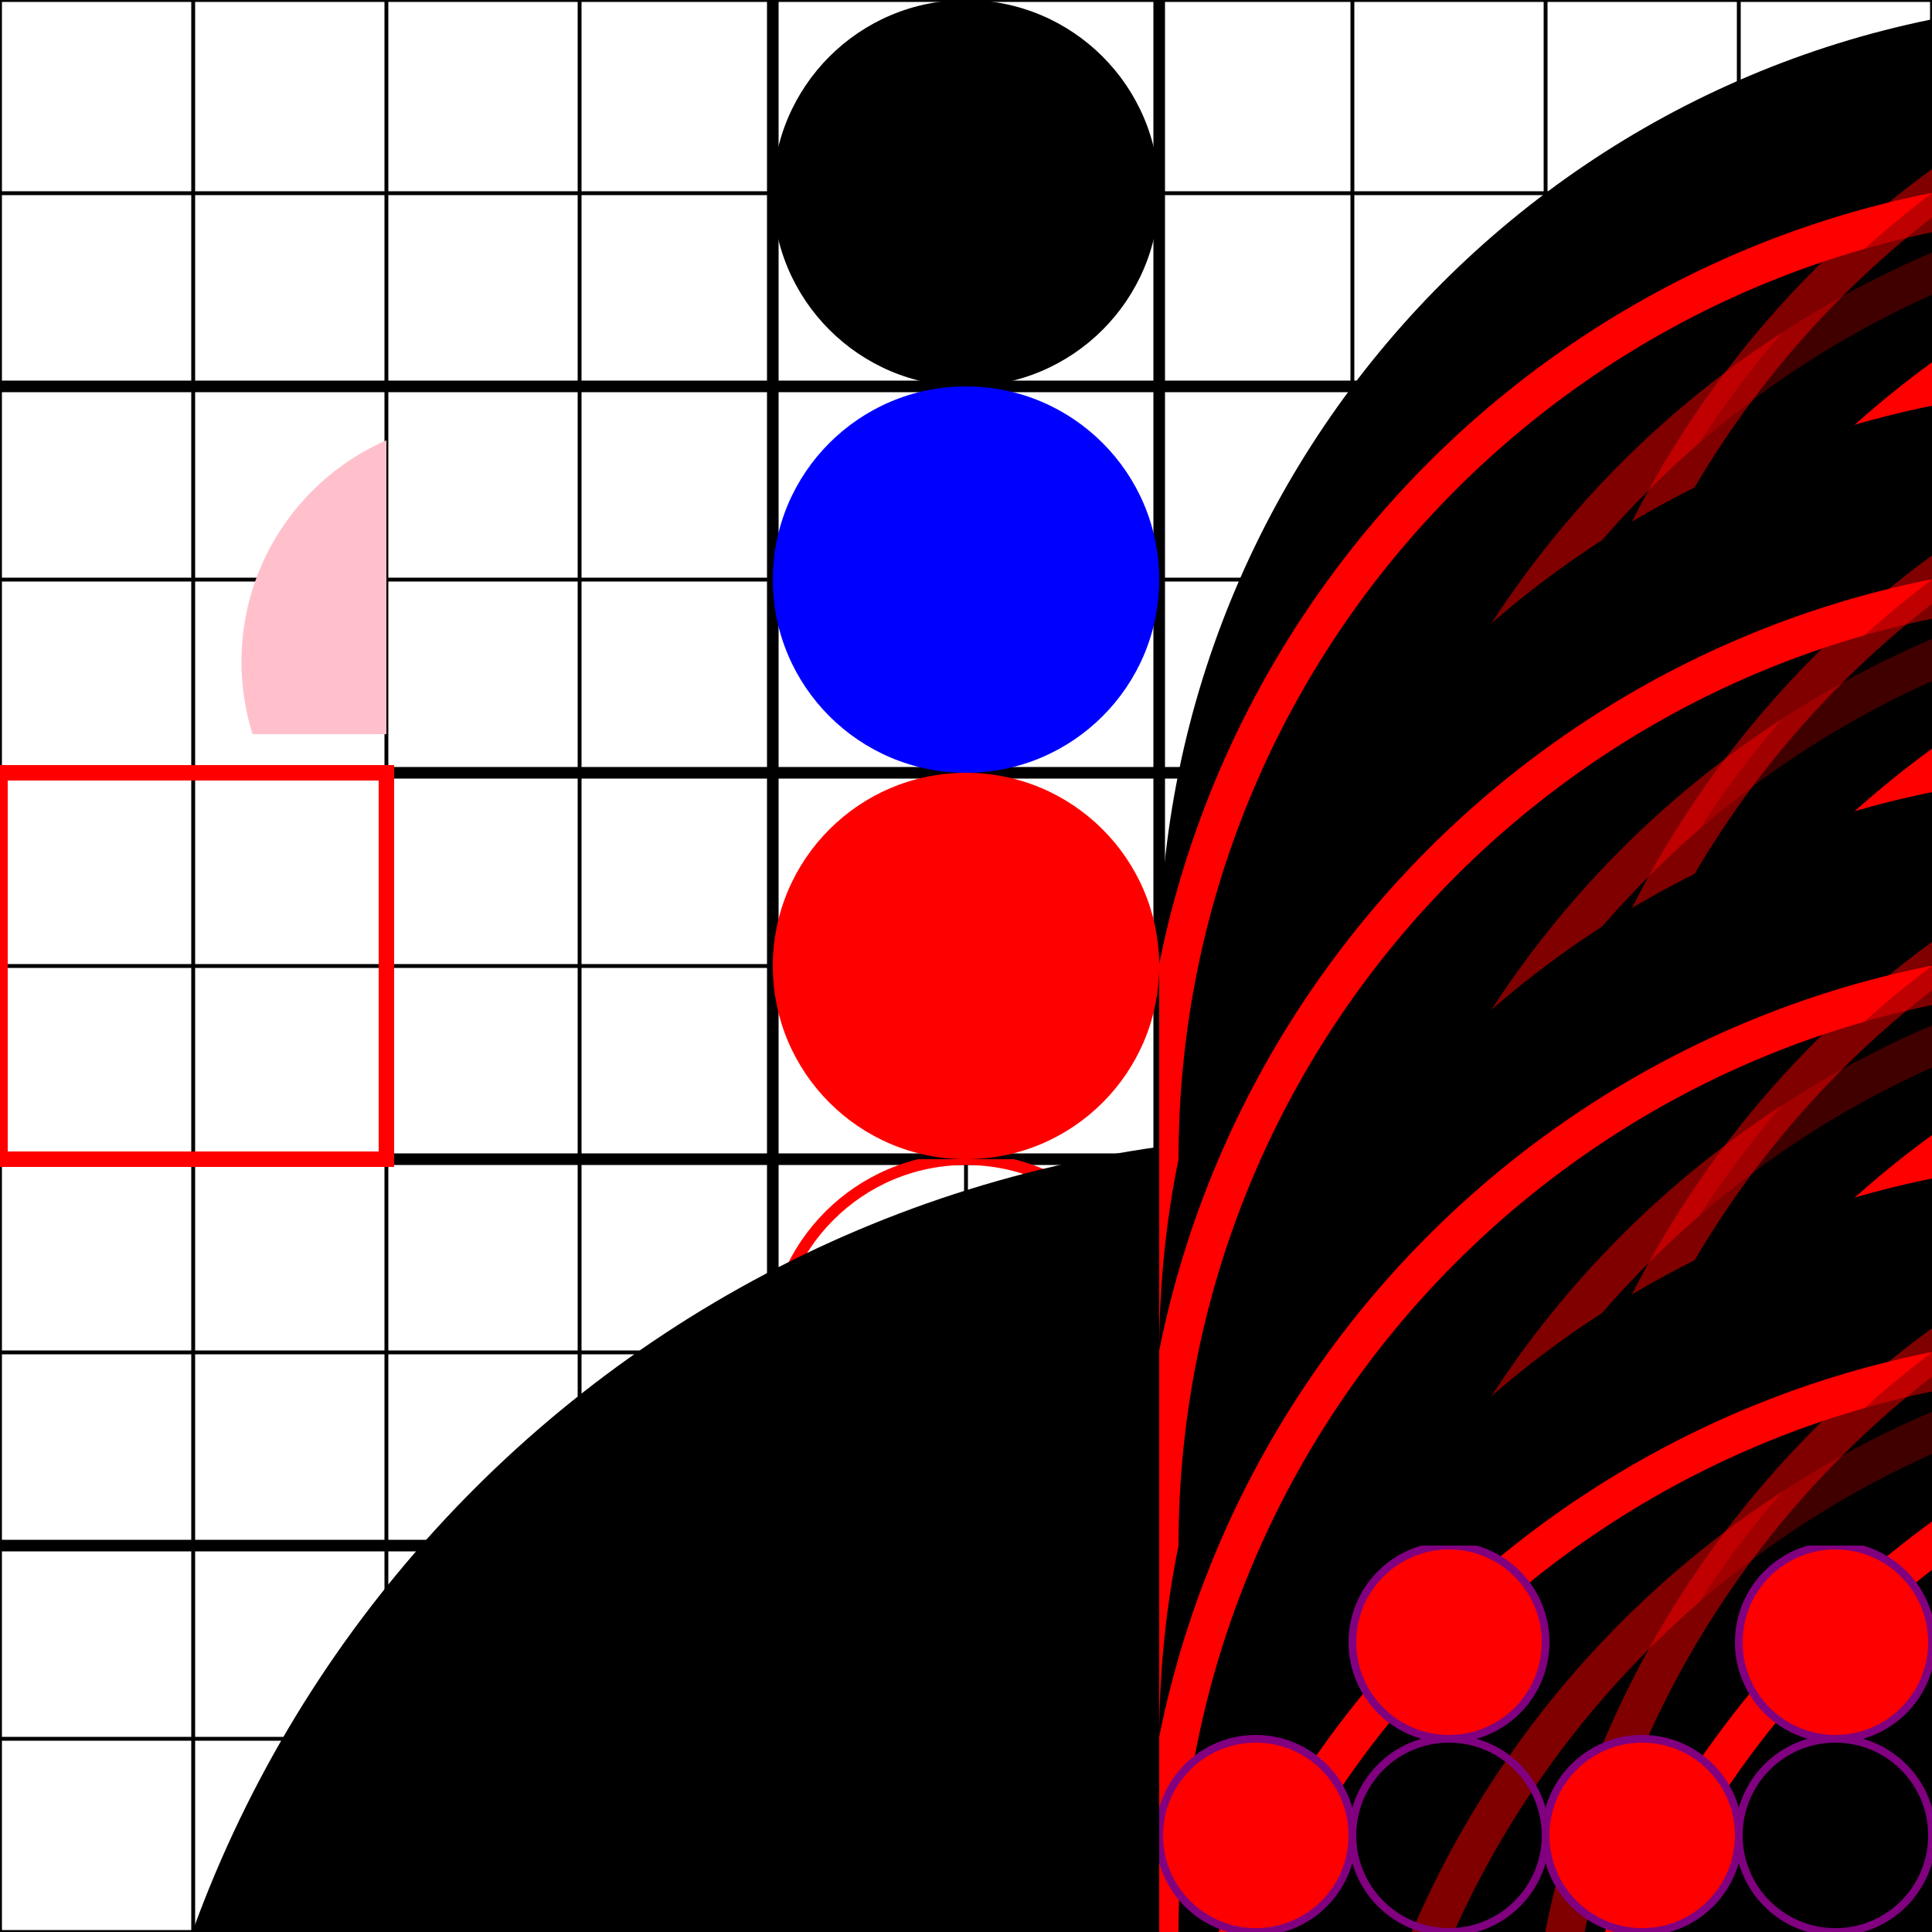
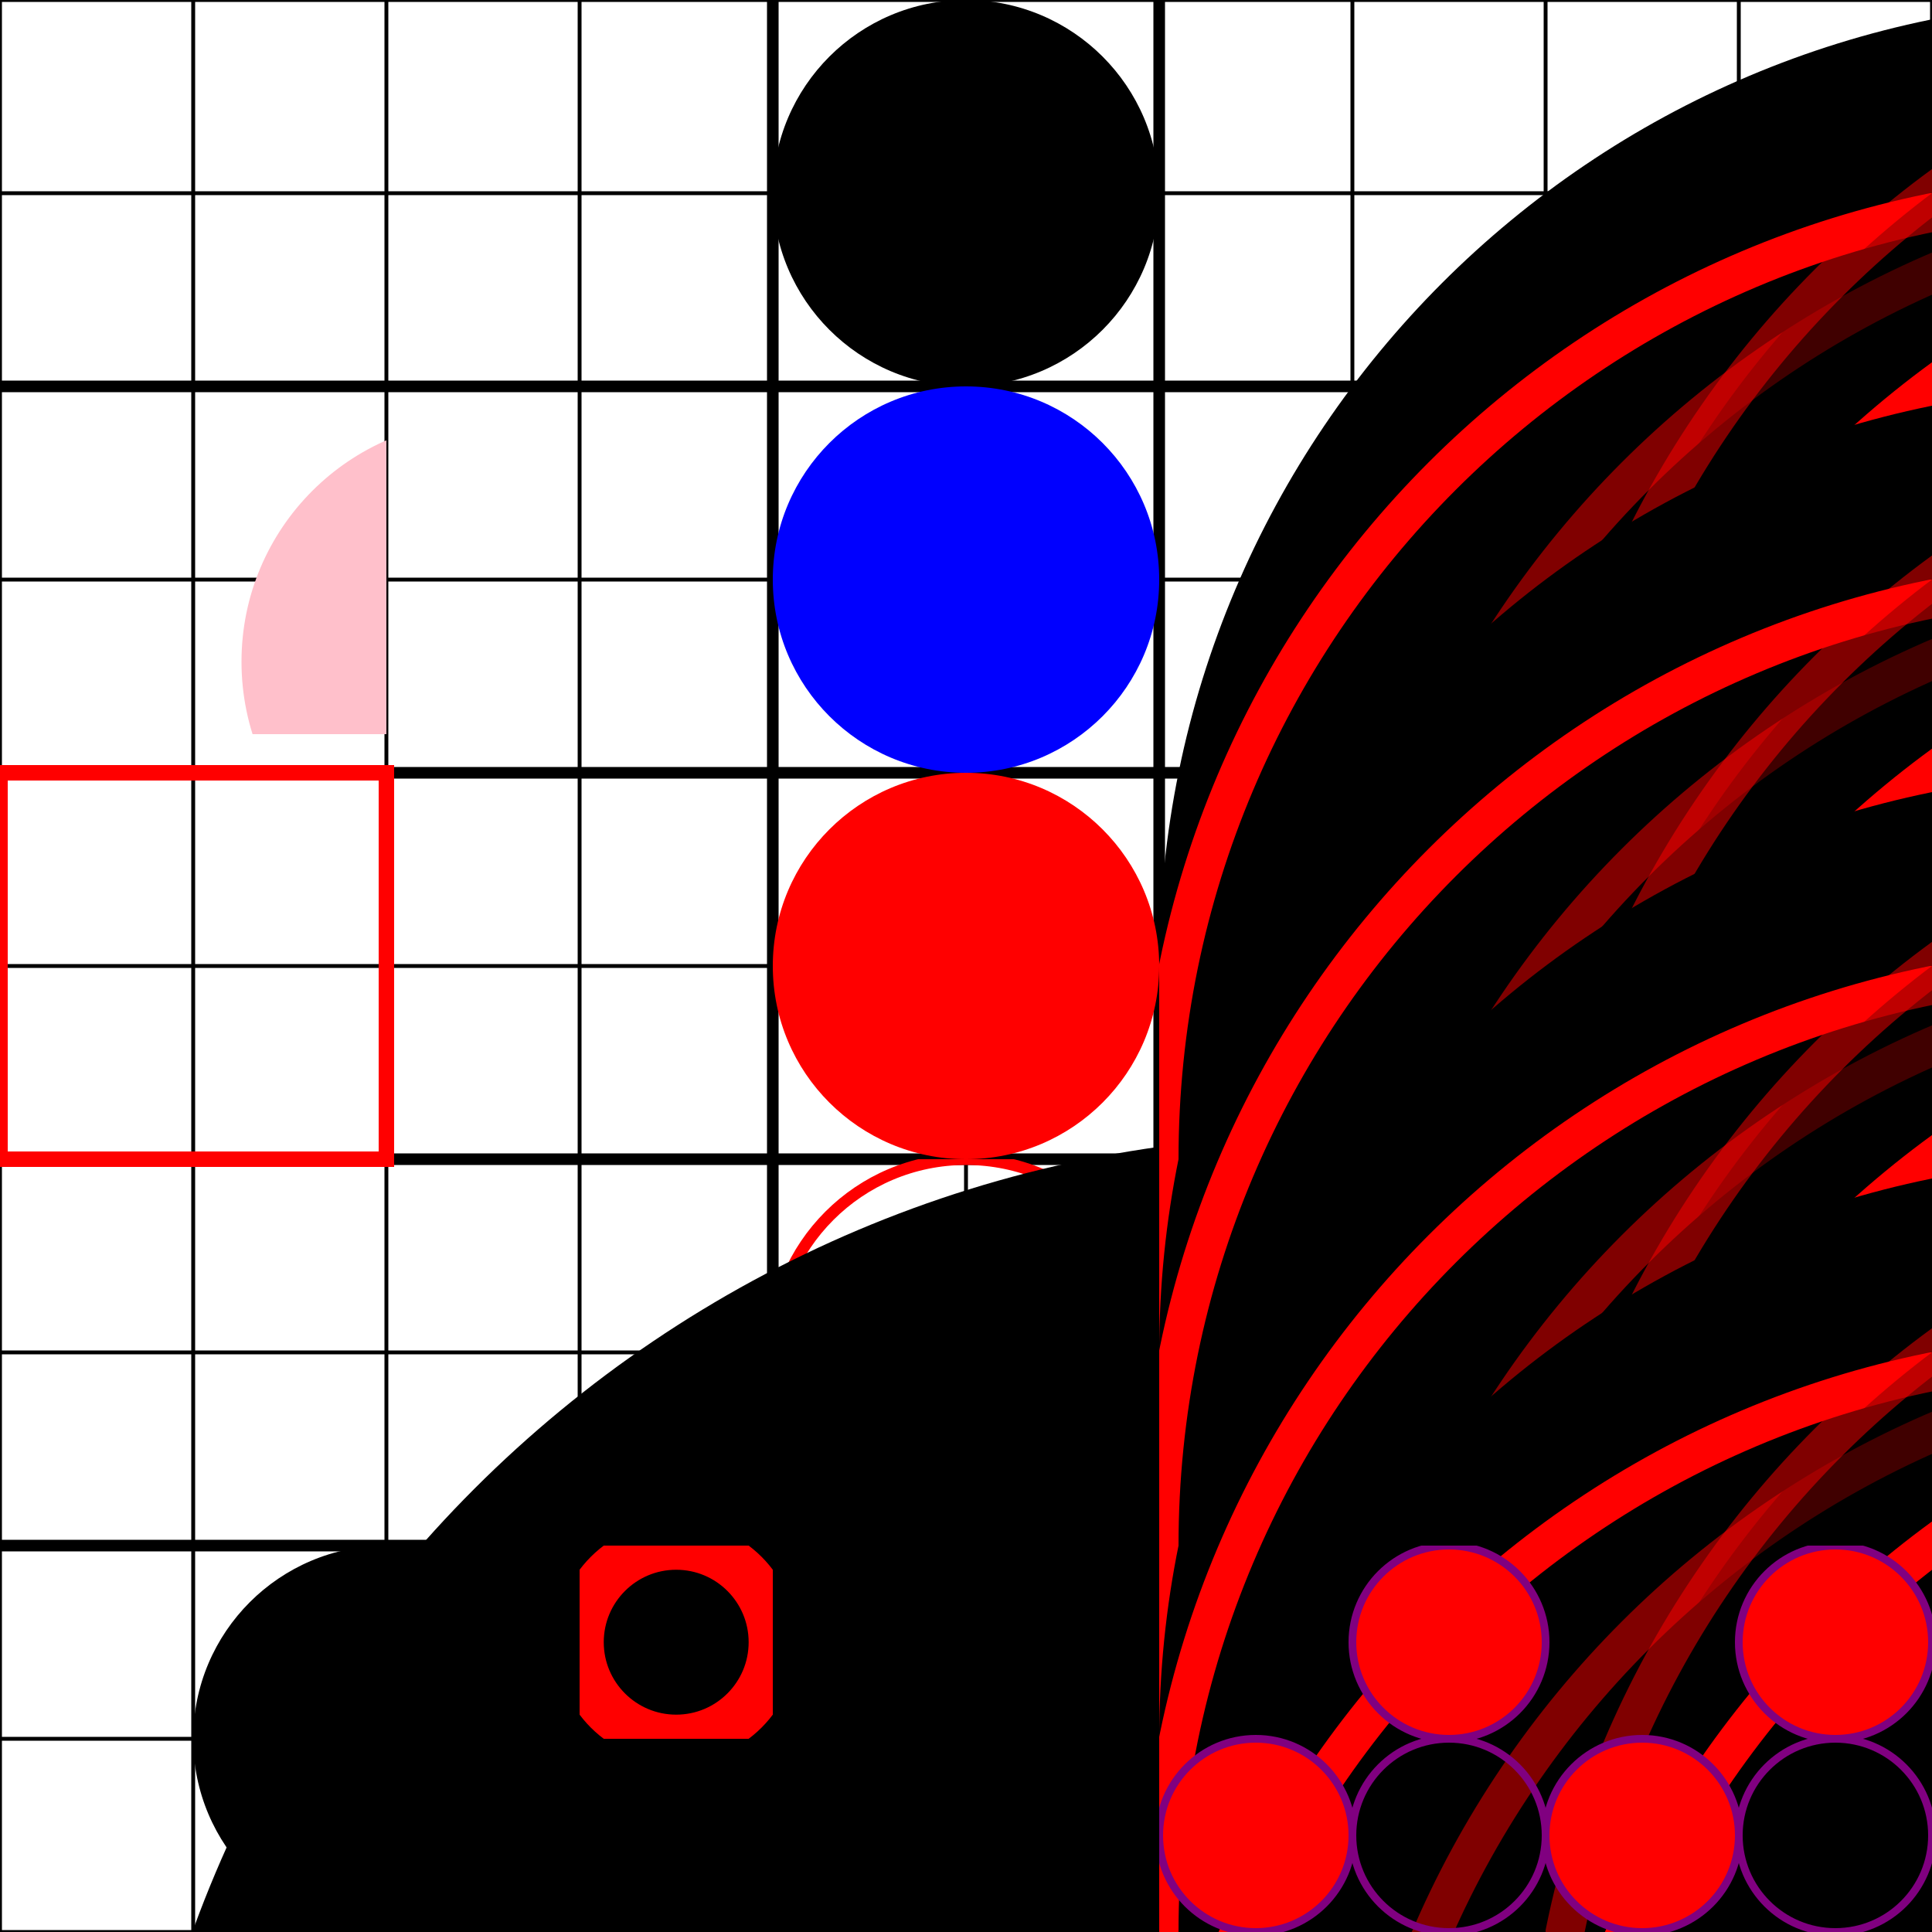
<svg xmlns="http://www.w3.org/2000/svg" id="svgElement" width="500" height="500">
-   <path style="fill:none;stroke:black;stroke-width:1" d="M0 0 l0 500 M50 0 l0 500 M100 0 l0 500 M150 0 l0 500 M200 0 l0 500 M250 0 l0 500 M300 0 l0 500 M350 0 l0 500 M400 0 l0 500 M450 0 l0 500 M500 0 l0 500      M0 0 l500 0 M0 50 l500 0 M0 100 l500 0 M0 150 l500 0 M0 200 l500 0 M0 250 l500 0 M0 300 l500 0 M0 350 l500 0 M0 400 l500 0 M 0 450 l500 0 M0 500 l500 0 Z" />M550 0 l0 500 M600 0 l0 500
+   <path style="fill:none;stroke:black;stroke-width:1" d="M0 0 l0 500 M50 0 l0 500 M100 0 l0 500 M150 0 l0 500 M200 0 l0 500 M250 0 l0 500 M300 0 l0 500 M350 0 l0 500 M400 0 l0 500 M450 0 l0 500 M500 0 l0 500     M0 0 l500 0 M0 50 l500 0 M0 100 l500 0 M0 150 l500 0 M0 200 l500 0 M0 250 l500 0 M0 300 l500 0 M0 350 l500 0 M0 400 l500 0 M 0 450 l500 0 M0 500 l500 0 Z" />M550 0 l0 500 M600 0 l0 500
  <path style="fill:none;stroke:black;stroke-width:3" d="M0 100 l500 0 M0 200 l500 0 M0 300 l500 0 M0 400 l500 0 M200 0 l0 500 M300 0 l0 500 Z" />
  <symbol id="myDot">
    <circle cx="50" cy="50" r="50" />
  </symbol>
  <symbol id="myDotVB" y="10" height="100" width="200" viewBox="-50 0 80 50">
    <circle cx="50" cy="50" r="50" />
  </symbol>
  <symbol id="myDot-overflow" width="100" height="100" overflow="visible" viewBox="-5 0 80 50">
    <circle cx="50" cy="50" r="50" />
  </symbol>
  <symbol id="myDot0" width="50" height="50" viewBox="0 0 100 100">
    <circle cx="50" cy="50" r="50" />
  </symbol>
  <symbol id="myDotFFo" width="50" height="50" viewBox="0 0 100 100" fill-opacity="0.5">
    <circle cx="50" cy="50" r="50" />
  </symbol>
  <symbol id="myDotS" width="50" height="50" viewBox="0 0 100 100" fill="none" stroke="red" stroke-width="2">
    <circle cx="50" cy="50" r="50" />
  </symbol>
  <symbol id="myDotSSo" width="50" height="50" viewBox="0 0 100 100" fill="none" stroke="red" stroke-width="2" stroke-opacity="0.5">
    <circle cx="50" cy="50" r="50" />
  </symbol>
  <symbol id="myDotFSFoSo" width="50" height="50" viewBox="0 0 100 100" stroke="red" stroke-width="2" fill-opacity="0.5" stroke-opacity="0.5">
    <circle cx="50" cy="50" r="50" />
  </symbol>
  <symbol id="myDotFS" width="50" height="50" viewBox="0 0 100 100" stroke="red" stroke-width="2">
    <circle cx="50" cy="50" r="50" />
  </symbol>
  <symbol id="myDot-" width="50" height="50" viewBox="0 0 100 100" fill="none">
    <circle cx="50" cy="50" r="50" />
  </symbol>
  <symbol id="myDot0N" width="50" height="50" viewBox="0 0 100 100">
    <circle cx="50" cy="50" r="50" />
  </symbol>
  <symbol id="myDotFFoN" width="50" height="50" viewBox="0 0 100 100">
    <circle cx="50" cy="50" r="50" fill-opacity="0.5" />
  </symbol>
  <symbol id="myDotSN" width="50" height="50" viewBox="0 0 100 100">
    <circle cx="50" cy="50" r="50" fill="none" stroke="red" stroke-width="2" />
  </symbol>
  <symbol id="myDotSSoN" width="50" height="50" viewBox="0 0 100 100">
    <circle cx="50" cy="50" r="50" fill="none" stroke="red" stroke-width="2" stroke-opacity="0.5" />
  </symbol>
  <symbol id="myDotFSFoSoN" width="50" height="50" viewBox="0 0 100 100">
    <circle cx="50" cy="50" r="50" stroke="red" stroke-width="2" fill-opacity="0.5" stroke-opacity="0.5" />
  </symbol>
  <symbol id="myDotFSN" width="50" height="50" viewBox="0 0 100 100">
    <circle cx="50" cy="50" r="50" stroke="red" stroke-width="2" />
  </symbol>
  <symbol id="myDot-N" width="50" height="50" viewBox="0 0 100 100">
    <circle cx="50" cy="50" r="50" fill="none" />
  </symbol>
  <symbol id="nested1" stroke="purple" stroke-width="2px">
    <g fill="none" stroke="none">
      <circle cx="25" cy="25" r="25" />
      <circle fill="red" stroke-width="2px" stroke="purple" cx="75" cy="25" r="25" />
    </g>
    <g fill="red" stroke="purple" stroke-width="2px">
      <circle cx="25" cy="75" r="25" />
      <circle fill="none" cx="75" cy="75" r="25" />
    </g>
  </symbol>
  <symbol id="nested2" fill="none">
    <g fill="none" stroke="none">
      <circle cx="25" cy="25" r="25" />
      <circle fill="red" stroke-width="2px" stroke="purple" cx="75" cy="25" r="25" />
    </g>
    <g fill="red" stroke="purple" stroke-width="2px">
      <circle cx="25" cy="75" r="25" />
      <circle fill="none" cx="75" cy="75" r="25" />
    </g>
  </symbol>
+   <clipPath id="clip" clipPathUnits="objectBoundingBox">
+     <rect x="0.3" y="0.1" width="0.4" height="0.8" />
+   </clipPath>
+   <symbol id="withClipPath" clip-path="url(#clip)">
+     <circle cx="50" cy="50" r="50" />
+   </symbol>
+   <symbol id="thickStroke" stroke="red" stroke-width="25" viewBox="0 0 100 100">
+     <circle cx="50" cy="50" r="50" />
+   </symbol>
  <use href="#myDot" x="200" />
  <g fill="blue">
    <use href="#myDot" x="200" y="100" />
  </g>
  <use href="#myDot" x="200" y="200" fill="red" />
  <use href="#myDot" x="200" y="300" fill="none" stroke="red" stroke-width="3" />
  <use href="#myDot" x="200" y="400" style="fill:green" />
  <use href="#myDotVB" y="-10" />
  <use href="#myDotVB" y="90" width="100" height="100" fill="pink" />
  <path style="fill:none;stroke:red;stroke-width:4" d="M0 200 L0 300 L100 300 L100 200 L0 200 Z" />
  <use href="#myDot-overflow" y="200" />
  <use href="#myDotVB" y="390" width="40" fill="orange" transform="rotate(-17 620 380) translate(0 714) scale(1 -1)" />
  <g transform="rotate(-17 620 380) translate(0 764) scale(1 -1)" fill="orange" stroke="black" stroke-width="10">
    <use href="#myDotVB" y="390" width="40" />
  </g>
  <use href="#myDot0" x="300" />
  <use href="#myDot0" x="350" fill-opacity="0.5" />
  <use href="#myDot0" x="300" y="50" fill="none" stroke="red" stroke-width="2" />
  <use href="#myDot0" x="350" y="50" fill="none" stroke="red" stroke-width="2" stroke-opacity="0.5" />
  <use href="#myDot0" x="400" stroke="red" stroke-width="2" fill-opacity="0.5" stroke-opacity="0.5" />
  <use href="#myDot0" x="400" y="50" stroke="red" stroke-width="2" />
  <use href="#myDot0" x="450" fill="none" />
  <g>
    <use href="#myDot0" x="300" y="100" />
  </g>
  <g fill-opacity="0.5">
    <use href="#myDot0" x="350" y="100" />
  </g>
  <g fill="none" stroke="red" stroke-width="2">
    <use href="#myDot0" x="300" y="150" />
  </g>
  <g fill="none" stroke="red" stroke-width="2" stroke-opacity="0.5">
    <use href="#myDot0" x="350" y="150" />
  </g>
  <g stroke="red" stroke-width="2" fill-opacity="0.5" stroke-opacity="0.5">
    <use href="#myDot0" x="400" y="100" />
  </g>
  <g stroke="red" stroke-width="2">
    <use href="#myDot0" x="400" y="150" />
  </g>
  <g fill="none">
    <use href="#myDot0" x="450" y="100" />
  </g>
  <use href="#myDot0" x="300" y="200" />
  <use href="#myDotFFo" x="350" y="200" />
  <use href="#myDotS" x="300" y="250" />
  <use href="#myDotSSo" x="350" y="250" />
  <use href="#myDotFSFoSo" x="400" y="200" />
  <use href="#myDotFS" x="400" y="250" />
  <use href="#myDot-" x="450" y="200" />
  <use href="#myDot0N" x="300" y="300" />
  <use href="#myDotFFoN" x="350" y="300" />
  <use href="#myDotSN" x="300" y="350" />
  <use href="#myDotSSoN" x="350" y="350" />
  <use href="#myDotFSFoSoN" x="400" y="300" />
  <use href="#myDotFSN" x="400" y="350" />
  <use href="#myDot-N" x="450" y="300" />
  <use href="#nested1" x="300" y="400" />
  <use href="#nested2" x="400" y="400" />
+   <use href="#withClipPath" x="50" y="400" />
+   <use href="#thickStroke" x="150" y="400" width="50" height="50" />
</svg>
